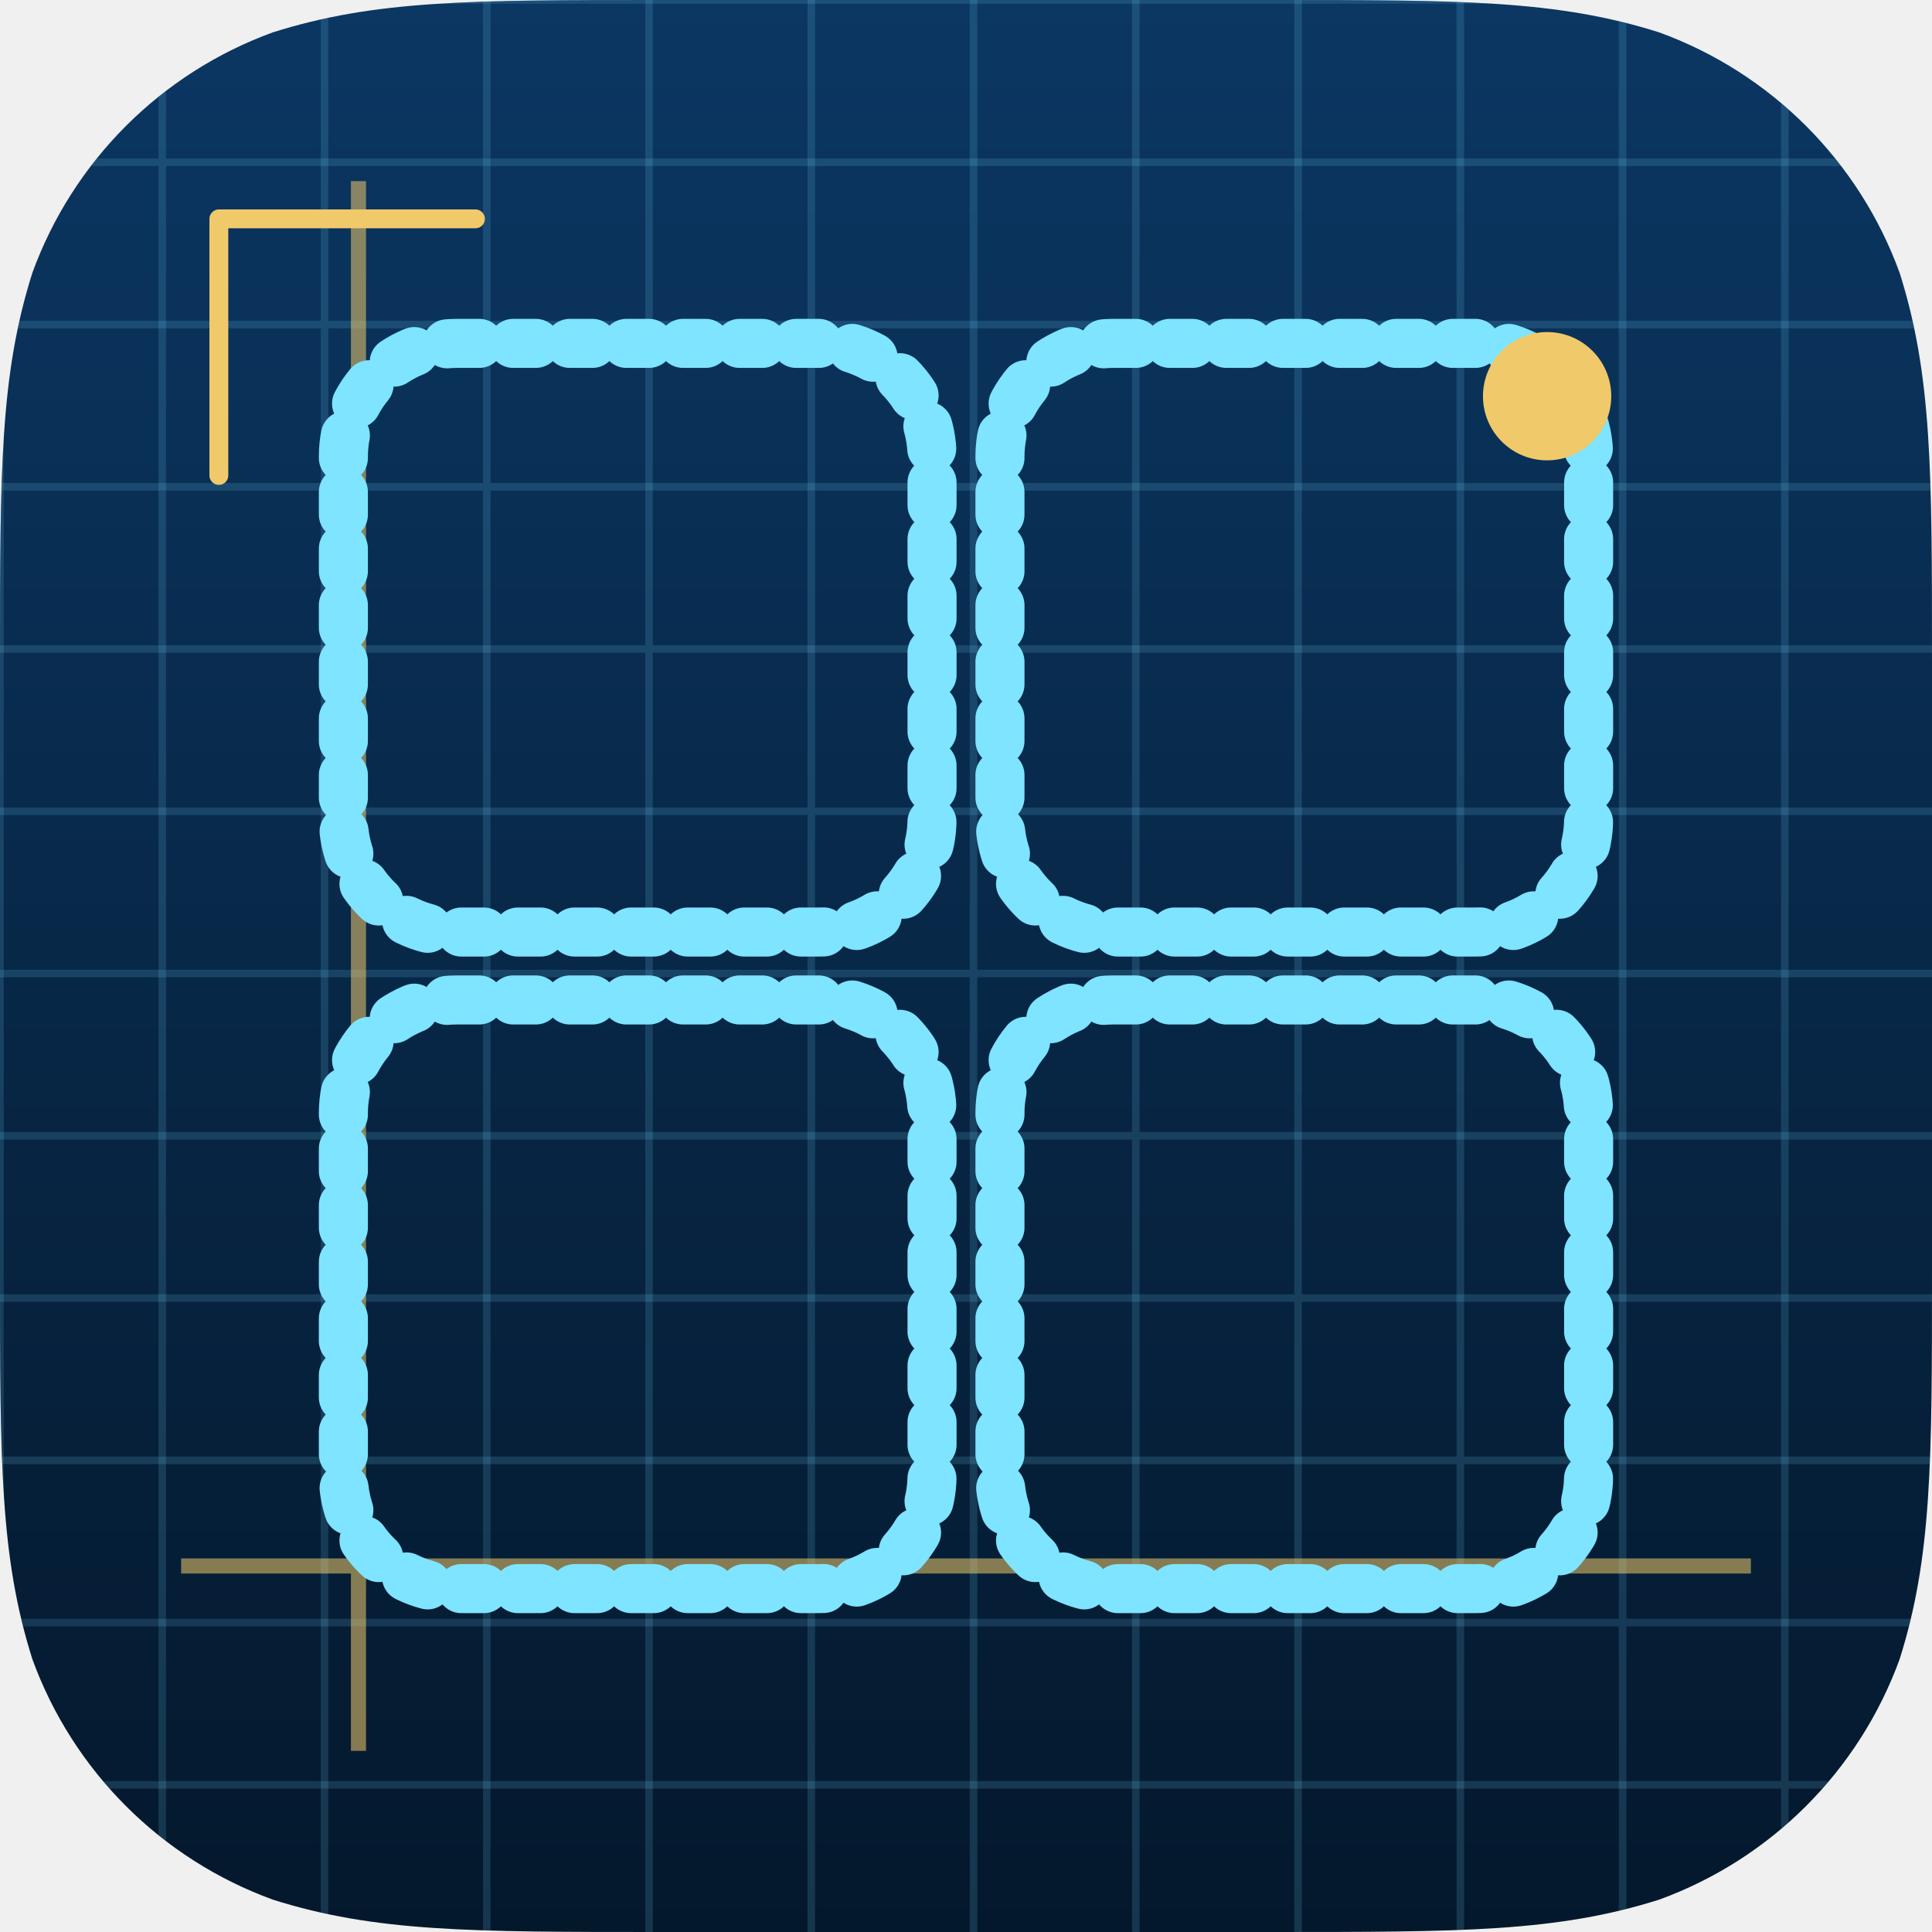
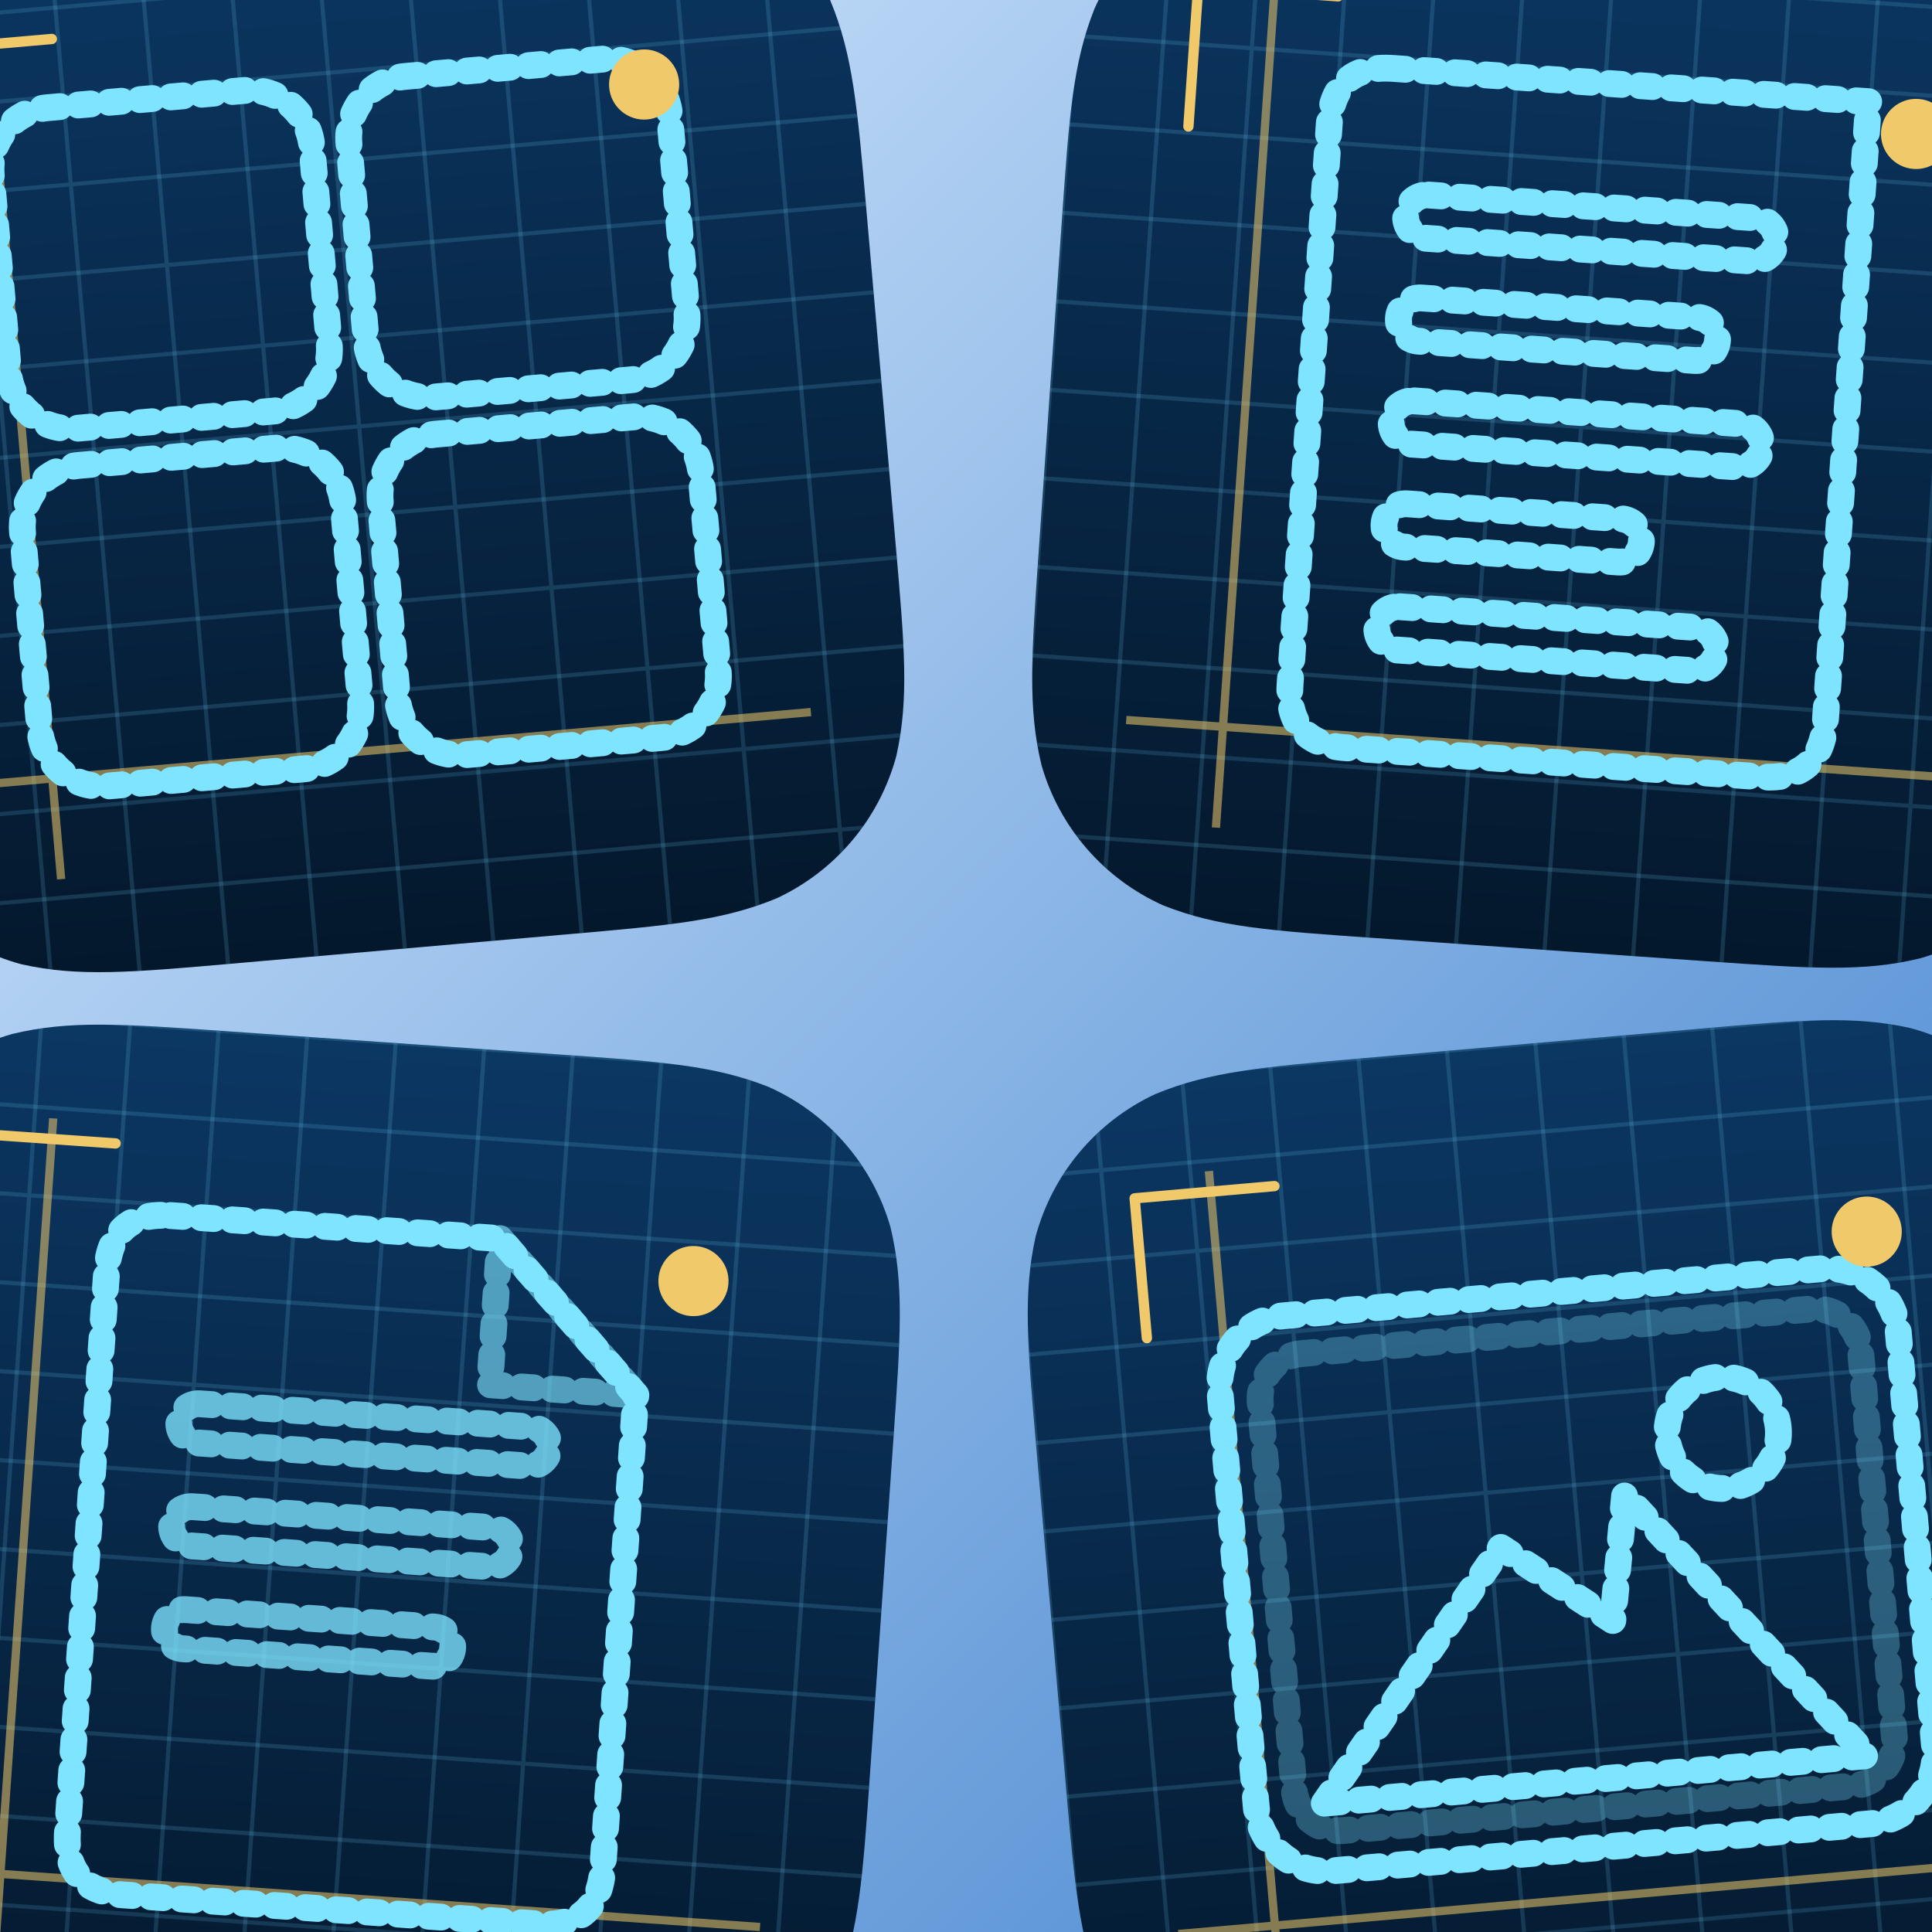
- <svg xmlns="http://www.w3.org/2000/svg" viewBox="0 0 1024 1024" width="1024" height="1024" role="img" aria-label="Blueprint Dashboard">
+ <svg xmlns="http://www.w3.org/2000/svg" viewBox="0 0 1024 1024" width="1024" height="1024" role="img" aria-label="Blueprint icon set preview">
  <defs>
-     <clipPath id="sq">
-       <path d="M 350.06 0 L 673.94 0 C 774.74 0 825.13 0 879.39 17.15 L 879.39 17.15 C 938.62 38.71 985.29 85.38 1006.85 144.61 C 1024 198.87 1024 249.26 1024 350.06 L 1024 673.94 C 1024 774.74 1024 825.13 1006.85 879.39 L 1006.85 879.39 C 985.29 938.62 938.62 985.29 879.39 1006.85 C 825.13 1024 774.74 1024 673.94 1024 L 350.06 1024 C 249.26 1024 198.87 1024 144.61 1006.85 L 144.61 1006.85 C 85.38 985.29 38.71 938.62 17.15 879.39 C 0 825.13 0 774.74 0 673.94 L 0 350.06 C 0 249.26 0 198.87 17.15 144.61 L 17.15 144.61 C 38.71 85.38 85.38 38.71 144.61 17.15 C 198.87 0 249.26 0 350.06 0 Z" />
-     </clipPath>
-     <linearGradient id="bgblueprintdashboard" x1="0" y1="0" x2="0" y2="1">
-       <stop offset="0" stop-color="#0b3763" />
-       <stop offset="1" stop-color="#04182c" />
+     <linearGradient id="bgblueprint" x1="0" y1="0" x2="1" y2="1">
+       <stop offset="0" stop-color="#d8ebff" />
+       <stop offset="1" stop-color="#3f81cd" />
    </linearGradient>
  </defs>
-   <g clip-path="url(#sq)">
-     <rect width="1024" height="1024" fill="url(#bgblueprintdashboard)" />
-     <path d="M 0 0 V 1024 M 0 0 H 1024" stroke="#74d7ff" stroke-width="4" opacity=".16" />
-     <path d="M 86 0 V 1024 M 0 86 H 1024" stroke="#74d7ff" stroke-width="4" opacity=".16" />
-     <path d="M 172 0 V 1024 M 0 172 H 1024" stroke="#74d7ff" stroke-width="4" opacity=".16" />
-     <path d="M 258 0 V 1024 M 0 258 H 1024" stroke="#74d7ff" stroke-width="4" opacity=".16" />
-     <path d="M 344 0 V 1024 M 0 344 H 1024" stroke="#74d7ff" stroke-width="4" opacity=".16" />
-     <path d="M 430 0 V 1024 M 0 430 H 1024" stroke="#74d7ff" stroke-width="4" opacity=".16" />
-     <path d="M 516 0 V 1024 M 0 516 H 1024" stroke="#74d7ff" stroke-width="4" opacity=".16" />
-     <path d="M 602 0 V 1024 M 0 602 H 1024" stroke="#74d7ff" stroke-width="4" opacity=".16" />
-     <path d="M 688 0 V 1024 M 0 688 H 1024" stroke="#74d7ff" stroke-width="4" opacity=".16" />
-     <path d="M 774 0 V 1024 M 0 774 H 1024" stroke="#74d7ff" stroke-width="4" opacity=".16" />
-     <path d="M 860 0 V 1024 M 0 860 H 1024" stroke="#74d7ff" stroke-width="4" opacity=".16" />
-     <path d="M 946 0 V 1024 M 0 946 H 1024" stroke="#74d7ff" stroke-width="4" opacity=".16" />
-     <path d="M96 830 H928 M190 96 V928" stroke="#f0c96a" stroke-width="8" opacity=".55" />
-     <g fill="none" stroke="#7ee4ff" stroke-width="26" stroke-linecap="round" stroke-linejoin="round" stroke-dasharray="12 18">
-       <rect x="182" y="182" width="312" height="312" rx="60" fill="none" />
-       <rect x="530" y="182" width="312" height="312" rx="60" fill="none" />
-       <rect x="182" y="530" width="312" height="312" rx="60" fill="none" />
-       <rect x="530" y="530" width="312" height="312" rx="60" fill="none" />
-     </g>
-     <circle cx="820" cy="210" r="34" fill="#f0c96a" />
-     <path d="M116 116 H252 M116 116 V252" stroke="#f0c96a" stroke-width="10" stroke-linecap="round" />
+   <rect width="1024" height="1024" fill="url(#bgblueprint)" />
+   <circle cx="128" cy="120" r="210" fill="#fff" opacity=".24" />
+   <circle cx="918" cy="884" r="260" fill="#4da3ff" opacity=".20" />
+   <g transform="rotate(-5 188 224)">
+     <svg viewBox="0 0 1024 1024" width="560" height="560" x="-92" y="-56" aria-hidden="true">
+       <defs>
+         <clipPath id="sq">
+           <path d="M 350.06 0 L 673.94 0 C 774.74 0 825.13 0 879.39 17.15 L 879.39 17.15 C 938.62 38.71 985.29 85.38 1006.85 144.61 C 1024 198.87 1024 249.26 1024 350.06 L 1024 673.94 C 1024 774.74 1024 825.13 1006.85 879.39 L 1006.85 879.39 C 985.29 938.62 938.62 985.29 879.39 1006.85 C 825.13 1024 774.74 1024 673.94 1024 L 350.06 1024 C 249.26 1024 198.87 1024 144.61 1006.85 L 144.61 1006.85 C 85.38 985.29 38.71 938.62 17.15 879.39 C 0 825.13 0 774.74 0 673.94 L 0 350.06 C 0 249.26 0 198.87 17.15 144.61 L 17.15 144.61 C 38.71 85.38 85.38 38.71 144.61 17.15 C 198.87 0 249.26 0 350.06 0 Z" />
+         </clipPath>
+         <linearGradient id="bgblueprintdashboard" x1="0" y1="0" x2="0" y2="1">
+           <stop offset="0" stop-color="#0b3763" />
+           <stop offset="1" stop-color="#04182c" />
+         </linearGradient>
+       </defs>
+       <g clip-path="url(#sq)">
+         <rect width="1024" height="1024" fill="url(#bgblueprintdashboard)" />
+         <path d="M 0 0 V 1024 M 0 0 H 1024" stroke="#74d7ff" stroke-width="4" opacity=".16" />
+         <path d="M 86 0 V 1024 M 0 86 H 1024" stroke="#74d7ff" stroke-width="4" opacity=".16" />
+         <path d="M 172 0 V 1024 M 0 172 H 1024" stroke="#74d7ff" stroke-width="4" opacity=".16" />
+         <path d="M 258 0 V 1024 M 0 258 H 1024" stroke="#74d7ff" stroke-width="4" opacity=".16" />
+         <path d="M 344 0 V 1024 M 0 344 H 1024" stroke="#74d7ff" stroke-width="4" opacity=".16" />
+         <path d="M 430 0 V 1024 M 0 430 H 1024" stroke="#74d7ff" stroke-width="4" opacity=".16" />
+         <path d="M 516 0 V 1024 M 0 516 H 1024" stroke="#74d7ff" stroke-width="4" opacity=".16" />
+         <path d="M 602 0 V 1024 M 0 602 H 1024" stroke="#74d7ff" stroke-width="4" opacity=".16" />
+         <path d="M 688 0 V 1024 M 0 688 H 1024" stroke="#74d7ff" stroke-width="4" opacity=".16" />
+         <path d="M 774 0 V 1024 M 0 774 H 1024" stroke="#74d7ff" stroke-width="4" opacity=".16" />
+         <path d="M 860 0 V 1024 M 0 860 H 1024" stroke="#74d7ff" stroke-width="4" opacity=".16" />
+         <path d="M 946 0 V 1024 M 0 946 H 1024" stroke="#74d7ff" stroke-width="4" opacity=".16" />
+         <path d="M96 830 H928 M190 96 V928" stroke="#f0c96a" stroke-width="8" opacity=".55" />
+         <g fill="none" stroke="#7ee4ff" stroke-width="26" stroke-linecap="round" stroke-linejoin="round" stroke-dasharray="12 18">
+           <rect x="182" y="182" width="312" height="312" rx="60" fill="none" />
+           <rect x="530" y="182" width="312" height="312" rx="60" fill="none" />
+           <rect x="182" y="530" width="312" height="312" rx="60" fill="none" />
+           <rect x="530" y="530" width="312" height="312" rx="60" fill="none" />
+         </g>
+         <circle cx="820" cy="210" r="34" fill="#f0c96a" />
+         <path d="M116 116 H252 M116 116 V252" stroke="#f0c96a" stroke-width="10" stroke-linecap="round" />
+       </g>
+     </svg>
+   </g>
+   <g transform="rotate(4 836 224)">
+     <svg viewBox="0 0 1024 1024" width="560" height="560" x="556" y="-56" aria-hidden="true">
+       <defs>
+         <clipPath id="sq">
+           <path d="M 350.06 0 L 673.94 0 C 774.74 0 825.13 0 879.39 17.15 L 879.39 17.15 C 938.62 38.71 985.29 85.38 1006.85 144.61 C 1024 198.87 1024 249.26 1024 350.06 L 1024 673.94 C 1024 774.74 1024 825.13 1006.85 879.39 L 1006.85 879.39 C 985.29 938.62 938.62 985.29 879.39 1006.85 C 825.13 1024 774.74 1024 673.94 1024 L 350.06 1024 C 249.26 1024 198.87 1024 144.61 1006.85 L 144.61 1006.85 C 85.38 985.29 38.71 938.62 17.15 879.39 C 0 825.13 0 774.74 0 673.94 L 0 350.06 C 0 249.26 0 198.87 17.15 144.61 L 17.15 144.61 C 38.71 85.38 85.38 38.71 144.61 17.15 C 198.87 0 249.26 0 350.06 0 Z" />
+         </clipPath>
+         <linearGradient id="bgblueprintposts" x1="0" y1="0" x2="0" y2="1">
+           <stop offset="0" stop-color="#0b3763" />
+           <stop offset="1" stop-color="#04182c" />
+         </linearGradient>
+       </defs>
+       <g clip-path="url(#sq)">
+         <rect width="1024" height="1024" fill="url(#bgblueprintposts)" />
+         <path d="M 0 0 V 1024 M 0 0 H 1024" stroke="#74d7ff" stroke-width="4" opacity=".16" />
+         <path d="M 86 0 V 1024 M 0 86 H 1024" stroke="#74d7ff" stroke-width="4" opacity=".16" />
+         <path d="M 172 0 V 1024 M 0 172 H 1024" stroke="#74d7ff" stroke-width="4" opacity=".16" />
+         <path d="M 258 0 V 1024 M 0 258 H 1024" stroke="#74d7ff" stroke-width="4" opacity=".16" />
+         <path d="M 344 0 V 1024 M 0 344 H 1024" stroke="#74d7ff" stroke-width="4" opacity=".16" />
+         <path d="M 430 0 V 1024 M 0 430 H 1024" stroke="#74d7ff" stroke-width="4" opacity=".16" />
+         <path d="M 516 0 V 1024 M 0 516 H 1024" stroke="#74d7ff" stroke-width="4" opacity=".16" />
+         <path d="M 602 0 V 1024 M 0 602 H 1024" stroke="#74d7ff" stroke-width="4" opacity=".16" />
+         <path d="M 688 0 V 1024 M 0 688 H 1024" stroke="#74d7ff" stroke-width="4" opacity=".16" />
+         <path d="M 774 0 V 1024 M 0 774 H 1024" stroke="#74d7ff" stroke-width="4" opacity=".16" />
+         <path d="M 860 0 V 1024 M 0 860 H 1024" stroke="#74d7ff" stroke-width="4" opacity=".16" />
+         <path d="M 946 0 V 1024 M 0 946 H 1024" stroke="#74d7ff" stroke-width="4" opacity=".16" />
+         <path d="M96 830 H928 M190 96 V928" stroke="#f0c96a" stroke-width="8" opacity=".55" />
+         <g fill="none" stroke="#7ee4ff" stroke-width="26" stroke-linecap="round" stroke-linejoin="round" stroke-dasharray="12 18">
+           <path d="M 310 182 L 772 182 L 772 182 L 772 784 Q 772 842 714 842 L 310 842 Q 252 842 252 784 L 252 240 Q 252 182 310 182 Z" fill="none" />
+           <rect x="332" y="302" width="360" height="42" rx="21" fill="none" />
+           <rect x="332" y="402" width="310" height="42" rx="21" fill="none" />
+           <rect x="332" y="502" width="360" height="42" rx="21" fill="none" />
+           <rect x="332" y="602" width="250" height="42" rx="21" fill="none" />
+           <rect x="332" y="702" width="330" height="42" rx="21" fill="none" />
+         </g>
+         <circle cx="820" cy="210" r="34" fill="#f0c96a" />
+         <path d="M116 116 H252 M116 116 V252" stroke="#f0c96a" stroke-width="10" stroke-linecap="round" />
+       </g>
+     </svg>
+   </g>
+   <g transform="rotate(4 188 832)">
+     <svg viewBox="0 0 1024 1024" width="560" height="560" x="-92" y="552" aria-hidden="true">
+       <defs>
+         <clipPath id="sq">
+           <path d="M 350.06 0 L 673.94 0 C 774.74 0 825.13 0 879.39 17.15 L 879.39 17.15 C 938.62 38.71 985.29 85.38 1006.85 144.61 C 1024 198.87 1024 249.26 1024 350.06 L 1024 673.94 C 1024 774.74 1024 825.13 1006.85 879.39 L 1006.85 879.39 C 985.29 938.62 938.62 985.29 879.39 1006.85 C 825.13 1024 774.74 1024 673.94 1024 L 350.06 1024 C 249.26 1024 198.87 1024 144.61 1006.85 L 144.61 1006.85 C 85.38 985.29 38.71 938.62 17.15 879.39 C 0 825.13 0 774.74 0 673.94 L 0 350.06 C 0 249.26 0 198.87 17.15 144.61 L 17.15 144.61 C 38.71 85.38 85.38 38.71 144.61 17.15 C 198.87 0 249.26 0 350.06 0 Z" />
+         </clipPath>
+         <linearGradient id="bgblueprintpages" x1="0" y1="0" x2="0" y2="1">
+           <stop offset="0" stop-color="#0b3763" />
+           <stop offset="1" stop-color="#04182c" />
+         </linearGradient>
+       </defs>
+       <g clip-path="url(#sq)">
+         <rect width="1024" height="1024" fill="url(#bgblueprintpages)" />
+         <path d="M 0 0 V 1024 M 0 0 H 1024" stroke="#74d7ff" stroke-width="4" opacity=".16" />
+         <path d="M 86 0 V 1024 M 0 86 H 1024" stroke="#74d7ff" stroke-width="4" opacity=".16" />
+         <path d="M 172 0 V 1024 M 0 172 H 1024" stroke="#74d7ff" stroke-width="4" opacity=".16" />
+         <path d="M 258 0 V 1024 M 0 258 H 1024" stroke="#74d7ff" stroke-width="4" opacity=".16" />
+         <path d="M 344 0 V 1024 M 0 344 H 1024" stroke="#74d7ff" stroke-width="4" opacity=".16" />
+         <path d="M 430 0 V 1024 M 0 430 H 1024" stroke="#74d7ff" stroke-width="4" opacity=".16" />
+         <path d="M 516 0 V 1024 M 0 516 H 1024" stroke="#74d7ff" stroke-width="4" opacity=".16" />
+         <path d="M 602 0 V 1024 M 0 602 H 1024" stroke="#74d7ff" stroke-width="4" opacity=".16" />
+         <path d="M 688 0 V 1024 M 0 688 H 1024" stroke="#74d7ff" stroke-width="4" opacity=".16" />
+         <path d="M 774 0 V 1024 M 0 774 H 1024" stroke="#74d7ff" stroke-width="4" opacity=".16" />
+         <path d="M 860 0 V 1024 M 0 860 H 1024" stroke="#74d7ff" stroke-width="4" opacity=".16" />
+         <path d="M 946 0 V 1024 M 0 946 H 1024" stroke="#74d7ff" stroke-width="4" opacity=".16" />
+         <path d="M96 830 H928 M190 96 V928" stroke="#f0c96a" stroke-width="8" opacity=".55" />
+         <g fill="none" stroke="#7ee4ff" stroke-width="26" stroke-linecap="round" stroke-linejoin="round" stroke-dasharray="12 18">
+           <path d="M 310 182 L 630 182 L 772 324 L 772 784 Q 772 842 714 842 L 310 842 Q 252 842 252 784 L 252 240 Q 252 182 310 182 Z" fill="none" />
+           <path d="M 630 182 L 772 324 L 630 324 Z" fill="none" opacity=".62" />
+           <rect x="332" y="362" width="360" height="38" rx="19" fill="none" opacity=".78" />
+           <rect x="332" y="462" width="330" height="38" rx="19" fill="none" opacity=".78" />
+           <rect x="332" y="562" width="280" height="38" rx="19" fill="none" opacity=".78" />
+         </g>
+         <circle cx="820" cy="210" r="34" fill="#f0c96a" />
+         <path d="M116 116 H252 M116 116 V252" stroke="#f0c96a" stroke-width="10" stroke-linecap="round" />
+       </g>
+     </svg>
+   </g>
+   <g transform="rotate(-5 836 832)">
+     <svg viewBox="0 0 1024 1024" width="560" height="560" x="556" y="552" aria-hidden="true">
+       <defs>
+         <clipPath id="sq">
+           <path d="M 350.06 0 L 673.94 0 C 774.74 0 825.13 0 879.39 17.15 L 879.39 17.15 C 938.62 38.71 985.29 85.38 1006.85 144.61 C 1024 198.87 1024 249.26 1024 350.06 L 1024 673.94 C 1024 774.74 1024 825.13 1006.85 879.39 L 1006.85 879.39 C 985.29 938.62 938.62 985.29 879.39 1006.85 C 825.13 1024 774.74 1024 673.94 1024 L 350.06 1024 C 249.26 1024 198.87 1024 144.61 1006.85 L 144.61 1006.85 C 85.38 985.29 38.71 938.62 17.15 879.39 C 0 825.13 0 774.74 0 673.94 L 0 350.06 C 0 249.26 0 198.87 17.15 144.61 L 17.15 144.61 C 38.71 85.38 85.38 38.71 144.61 17.15 C 198.87 0 249.26 0 350.06 0 Z" />
+         </clipPath>
+         <linearGradient id="bgblueprintmedia" x1="0" y1="0" x2="0" y2="1">
+           <stop offset="0" stop-color="#0b3763" />
+           <stop offset="1" stop-color="#04182c" />
+         </linearGradient>
+       </defs>
+       <g clip-path="url(#sq)">
+         <rect width="1024" height="1024" fill="url(#bgblueprintmedia)" />
+         <path d="M 0 0 V 1024 M 0 0 H 1024" stroke="#74d7ff" stroke-width="4" opacity=".16" />
+         <path d="M 86 0 V 1024 M 0 86 H 1024" stroke="#74d7ff" stroke-width="4" opacity=".16" />
+         <path d="M 172 0 V 1024 M 0 172 H 1024" stroke="#74d7ff" stroke-width="4" opacity=".16" />
+         <path d="M 258 0 V 1024 M 0 258 H 1024" stroke="#74d7ff" stroke-width="4" opacity=".16" />
+         <path d="M 344 0 V 1024 M 0 344 H 1024" stroke="#74d7ff" stroke-width="4" opacity=".16" />
+         <path d="M 430 0 V 1024 M 0 430 H 1024" stroke="#74d7ff" stroke-width="4" opacity=".16" />
+         <path d="M 516 0 V 1024 M 0 516 H 1024" stroke="#74d7ff" stroke-width="4" opacity=".16" />
+         <path d="M 602 0 V 1024 M 0 602 H 1024" stroke="#74d7ff" stroke-width="4" opacity=".16" />
+         <path d="M 688 0 V 1024 M 0 688 H 1024" stroke="#74d7ff" stroke-width="4" opacity=".16" />
+         <path d="M 774 0 V 1024 M 0 774 H 1024" stroke="#74d7ff" stroke-width="4" opacity=".16" />
+         <path d="M 860 0 V 1024 M 0 860 H 1024" stroke="#74d7ff" stroke-width="4" opacity=".16" />
+         <path d="M 946 0 V 1024 M 0 946 H 1024" stroke="#74d7ff" stroke-width="4" opacity=".16" />
+         <path d="M96 830 H928 M190 96 V928" stroke="#f0c96a" stroke-width="8" opacity=".55" />
+         <g fill="none" stroke="#7ee4ff" stroke-width="26" stroke-linecap="round" stroke-linejoin="round" stroke-dasharray="12 18">
+           <rect x="182" y="242" width="660" height="540" rx="68" fill="none" />
+           <rect x="220" y="280" width="584" height="464" rx="44" fill="none" opacity=".30" />
+           <circle cx="664" cy="392" r="54" fill="none" />
+           <path d="M 248 716 L 440 484 L 542 564 L 564 444 L 776 716 Z" fill="none" />
+         </g>
+         <circle cx="820" cy="210" r="34" fill="#f0c96a" />
+         <path d="M116 116 H252 M116 116 V252" stroke="#f0c96a" stroke-width="10" stroke-linecap="round" />
+       </g>
+     </svg>
  </g>
</svg>
